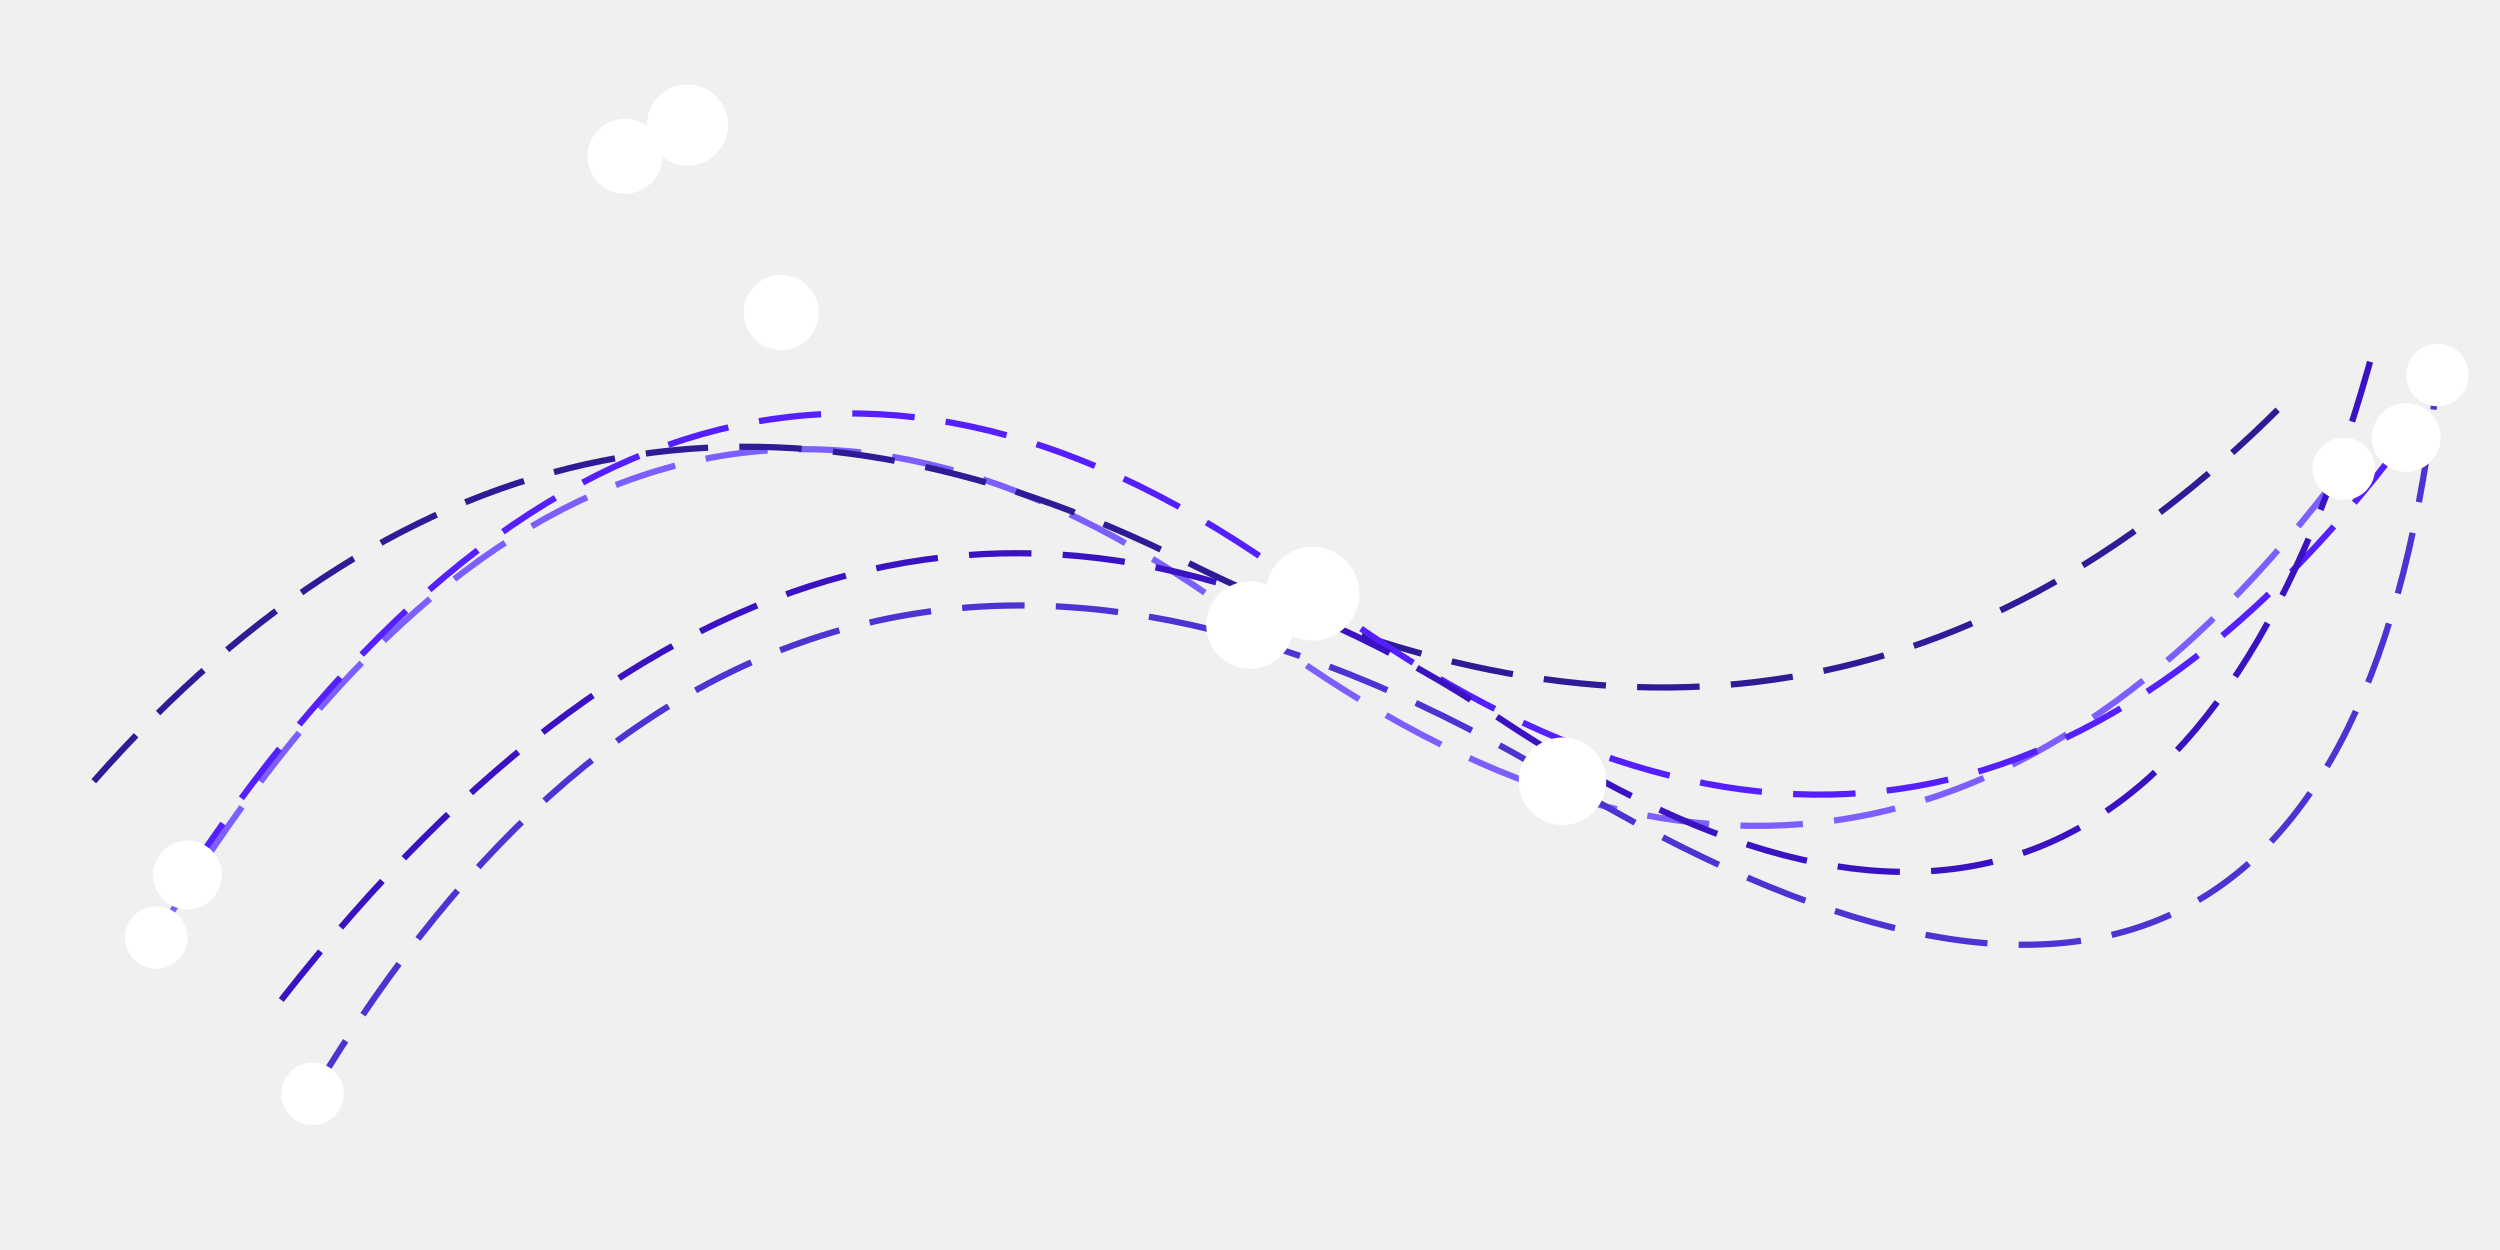
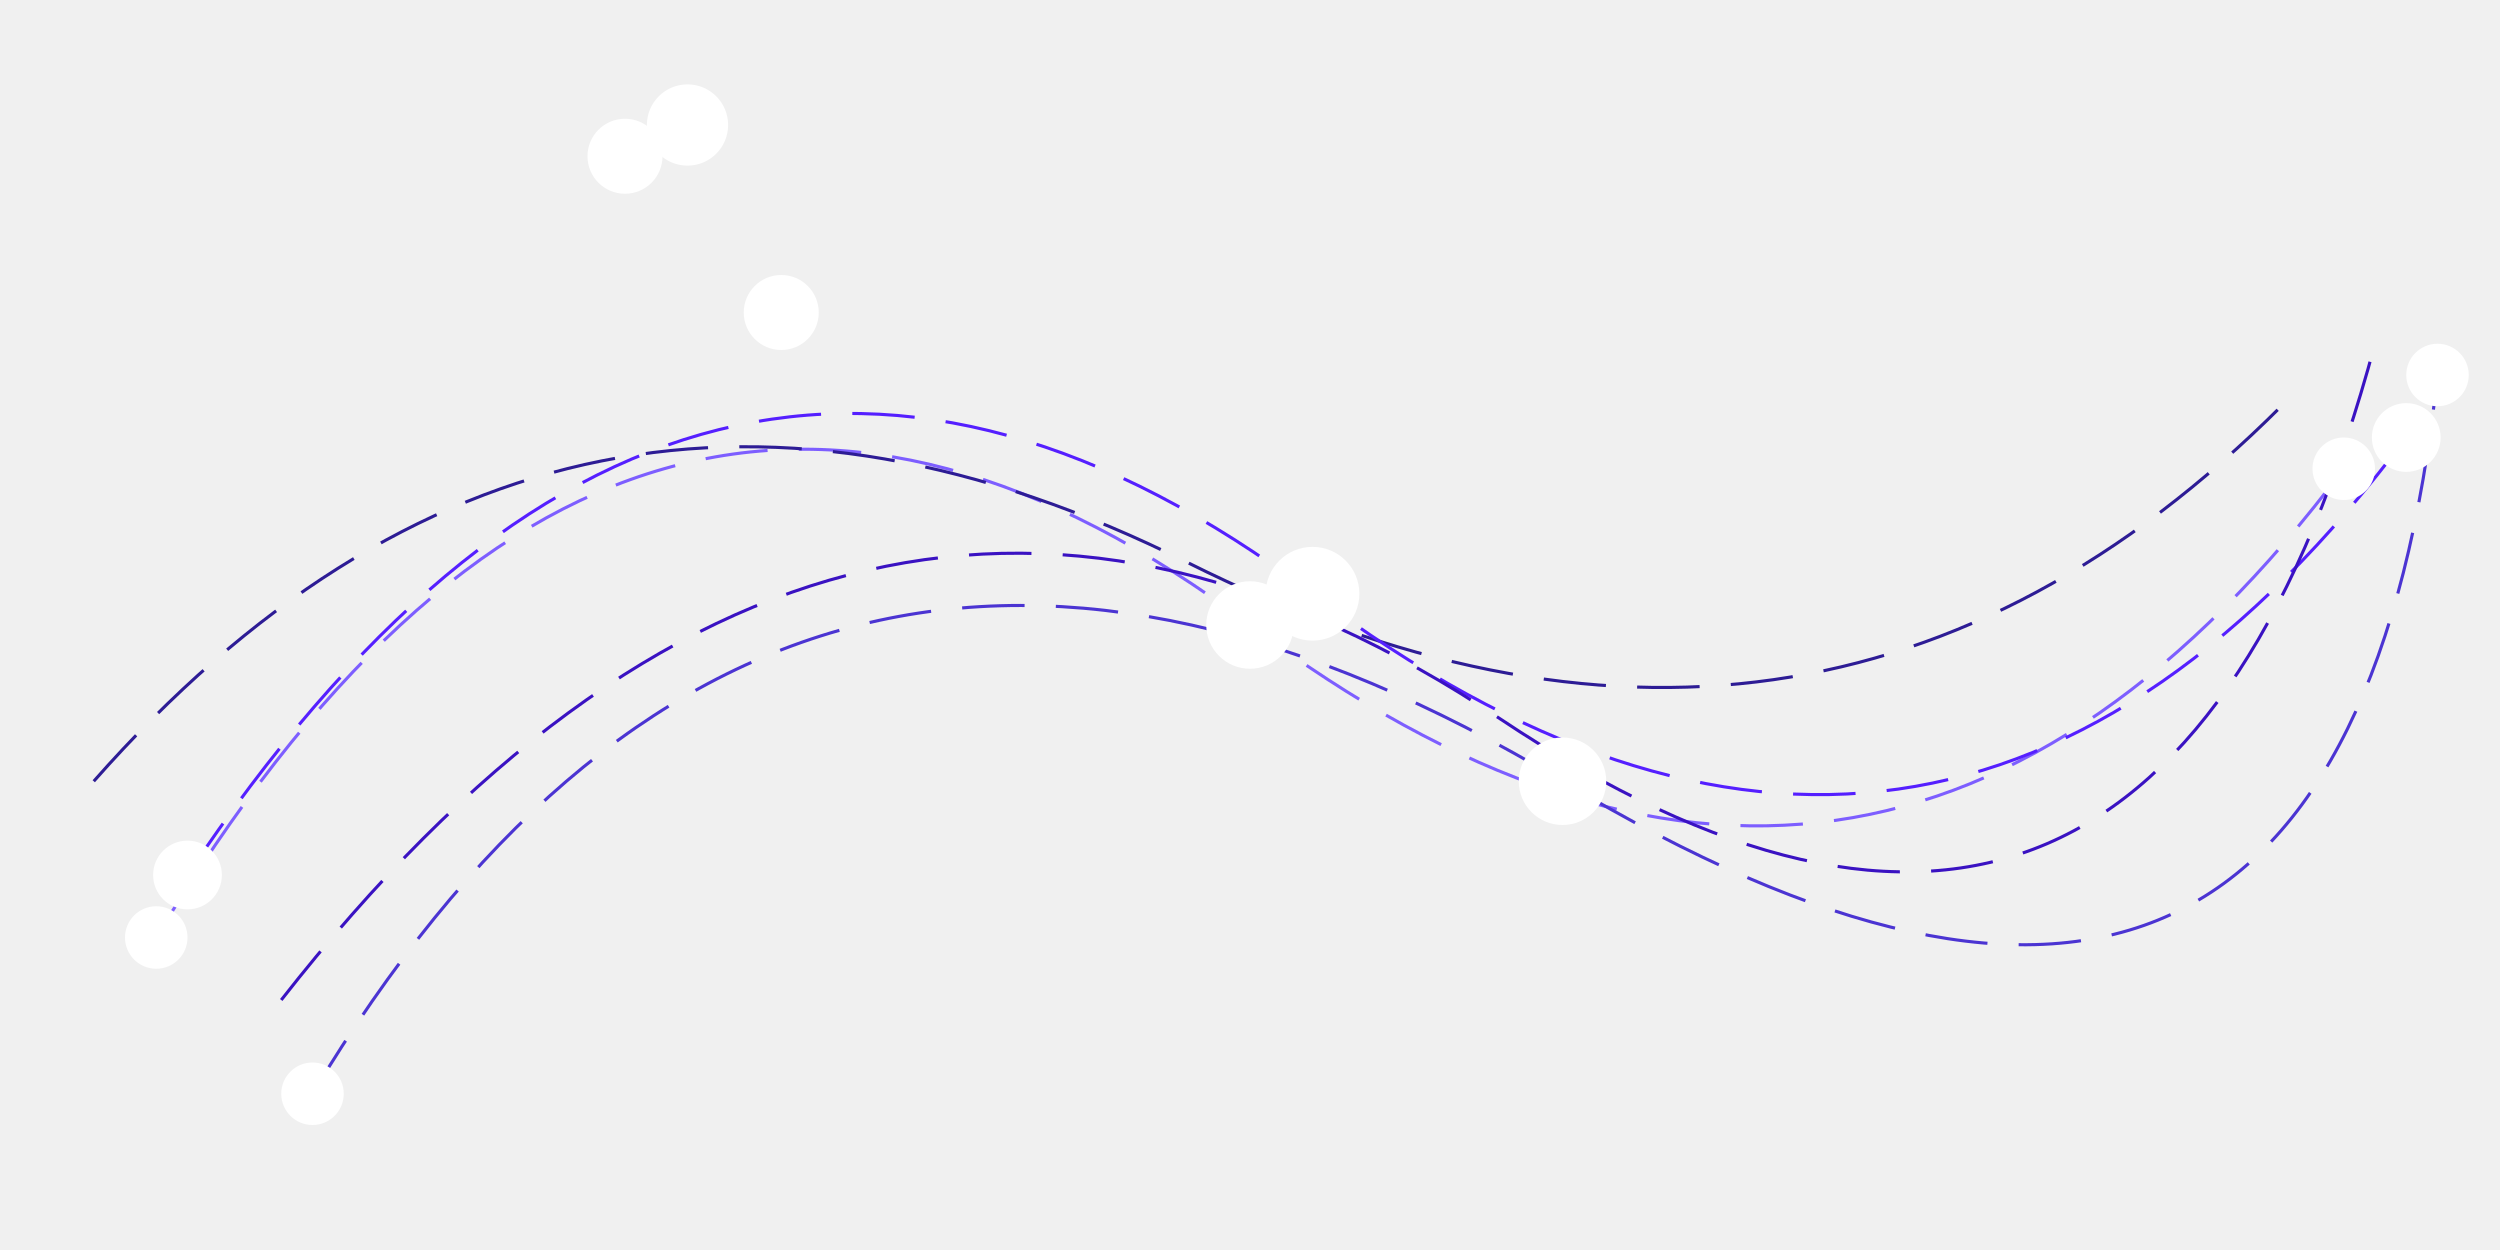
<svg xmlns="http://www.w3.org/2000/svg" width="" height="" viewBox="0 0 800 400">
  <style>
    @keyframes glow {
      0% { fill:rgb(55, 239, 126); opacity: 1; }
      50% { fill:rgb(87, 50, 233); opacity: 0.6; }
      100% { fill:rgb(146, 182, 244); opacity: 1; }
    }

    .glowing-node {
      animation: glow 2s infinite alternate;
    }

    path {
      stroke-dasharray: 20 10;
      animation: dash 2s linear infinite;
    }

    @keyframes dash {
      to {
        stroke-dashoffset: 30;
      }
    }

    circle {
      animation: move 2s infinite alternate;
    }

    @keyframes move {
      0% { transform: translateY(0); }
      50% { transform: translateY(10px); }
      100% { transform: translateY(0); }
    }

    svg {
      background-color: #1a1a1a;
    }

    .glowing-node {
      filter: url(#glow);
    }

    .glowing-node:hover {
      animation: none;
    }

    .glowing-node:active {
      animation: none;
    }

    .glowing-node:visited {
      animation: none;
    }
  </style>
-   <path d="M50 300 Q200 50, 400 200 T750 150" stroke="#7d5eff" stroke-width="2" fill="transparent" />
-   <path d="M100 350 Q250 100, 500 250 T780 120" stroke="#4b34d2" stroke-width="2" fill="transparent" />
-   <path d="M30 250 Q180 80, 380 180 T730 130" stroke="#2d1c95" stroke-width="2" fill="transparent" />
-   <path d="M60 280 Q220 40, 420 190 T770 140" stroke="#551fff" stroke-width="2" fill="transparent" />
-   <path d="M90 320 Q270 90, 480 230 T760 110" stroke="#3a12c2" stroke-width="2" fill="transparent" />
+   <path d="M50 300 Q200 50, 400 200 T750 150" stroke="#7d5eff" stroke-width="1" fill="transparent" />
+   <path d="M100 350 Q250 100, 500 250 T780 120" stroke="#4b34d2" stroke-width="1" fill="transparent" />
+   <path d="M30 250 Q180 80, 380 180 T730 130" stroke="#2d1c95" stroke-width="1" fill="transparent" />
+   <path d="M60 280 Q220 40, 420 190 T770 140" stroke="#551fff" stroke-width="1" fill="transparent" />
+   <path d="M90 320 Q270 90, 480 230 T760 110" stroke="#3a12c2" stroke-width="1" fill="transparent" />
  <circle cx="50" cy="300" r="10" fill="#ffffff" class="glowing-node" />
  <circle cx="200" cy="50" r="12" fill="#ffffff" class="glowing-node" />
  <circle cx="400" cy="200" r="14" fill="#ffffff" class="glowing-node" />
  <circle cx="750" cy="150" r="10" fill="#ffffff" class="glowing-node" />
  <circle cx="100" cy="350" r="10" fill="#ffffff" class="glowing-node" />
  <circle cx="250" cy="100" r="12" fill="#ffffff" class="glowing-node" />
  <circle cx="500" cy="250" r="14" fill="#ffffff" class="glowing-node" />
  <circle cx="780" cy="120" r="10" fill="#ffffff" class="glowing-node" />
  <circle cx="60" cy="280" r="11" fill="#ffffff" class="glowing-node" />
  <circle cx="220" cy="40" r="13" fill="#ffffff" class="glowing-node" />
  <circle cx="420" cy="190" r="15" fill="#ffffff" class="glowing-node" />
  <circle cx="770" cy="140" r="11" fill="#ffffff" class="glowing-node" />
</svg>
